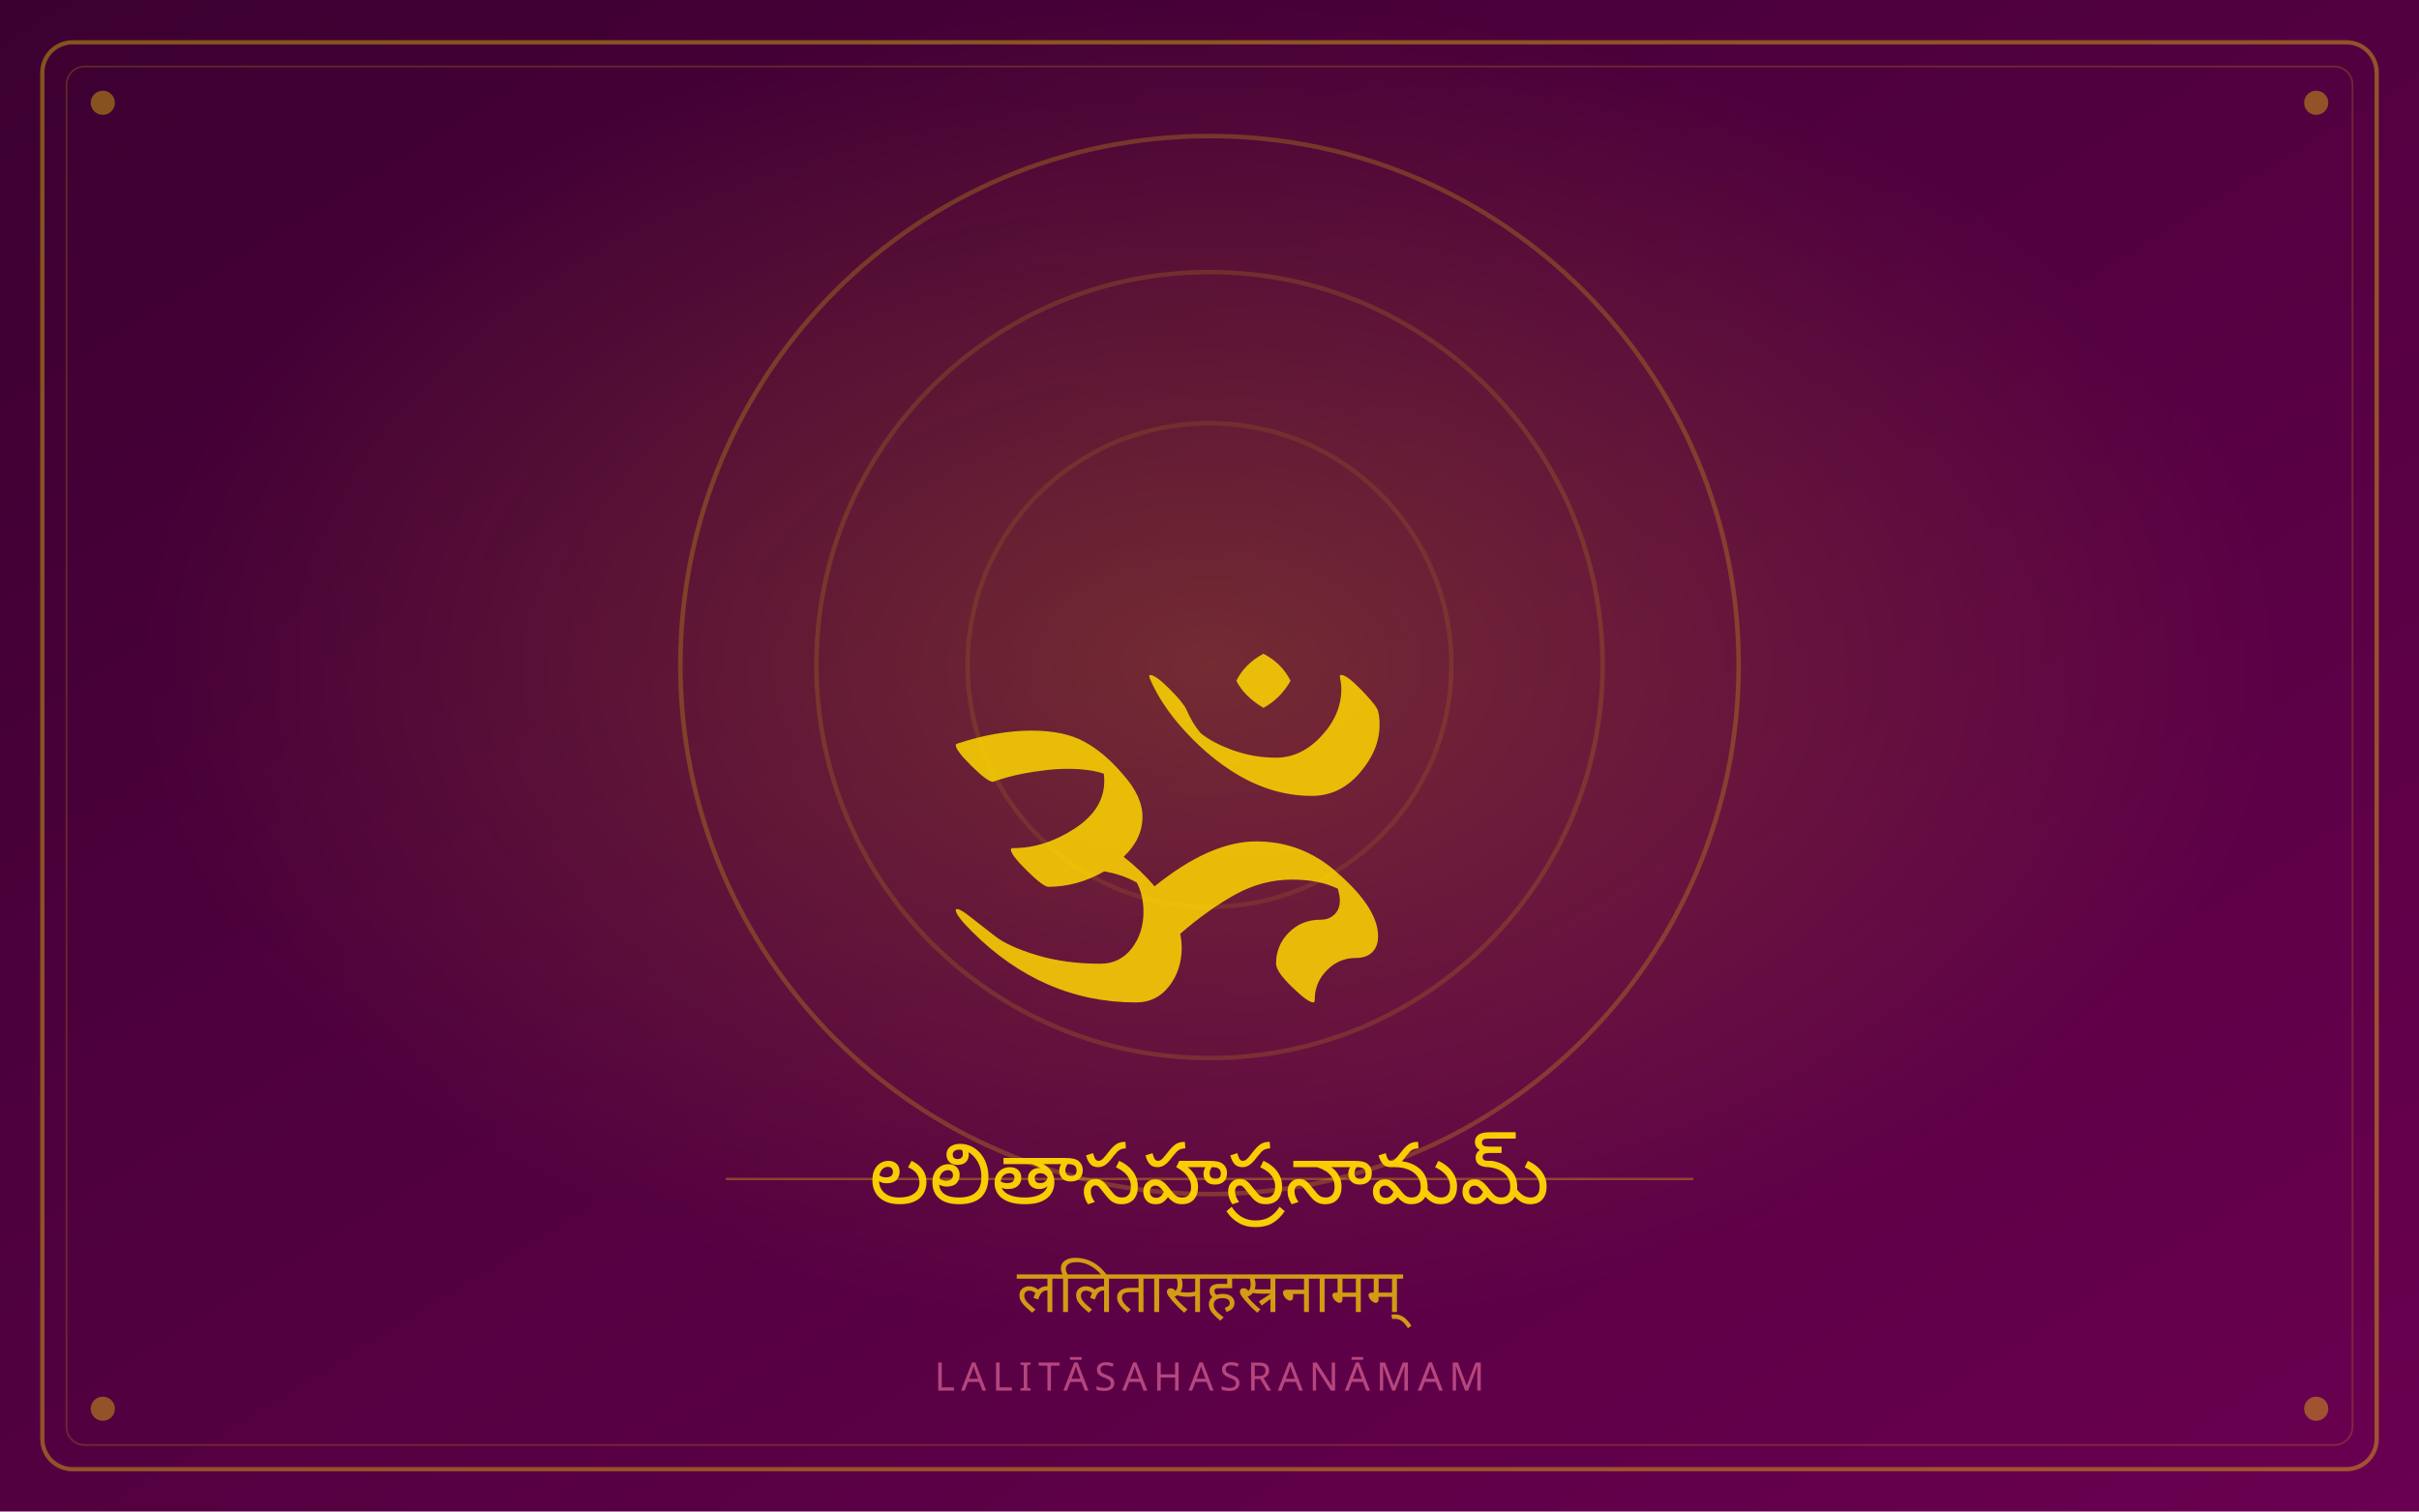
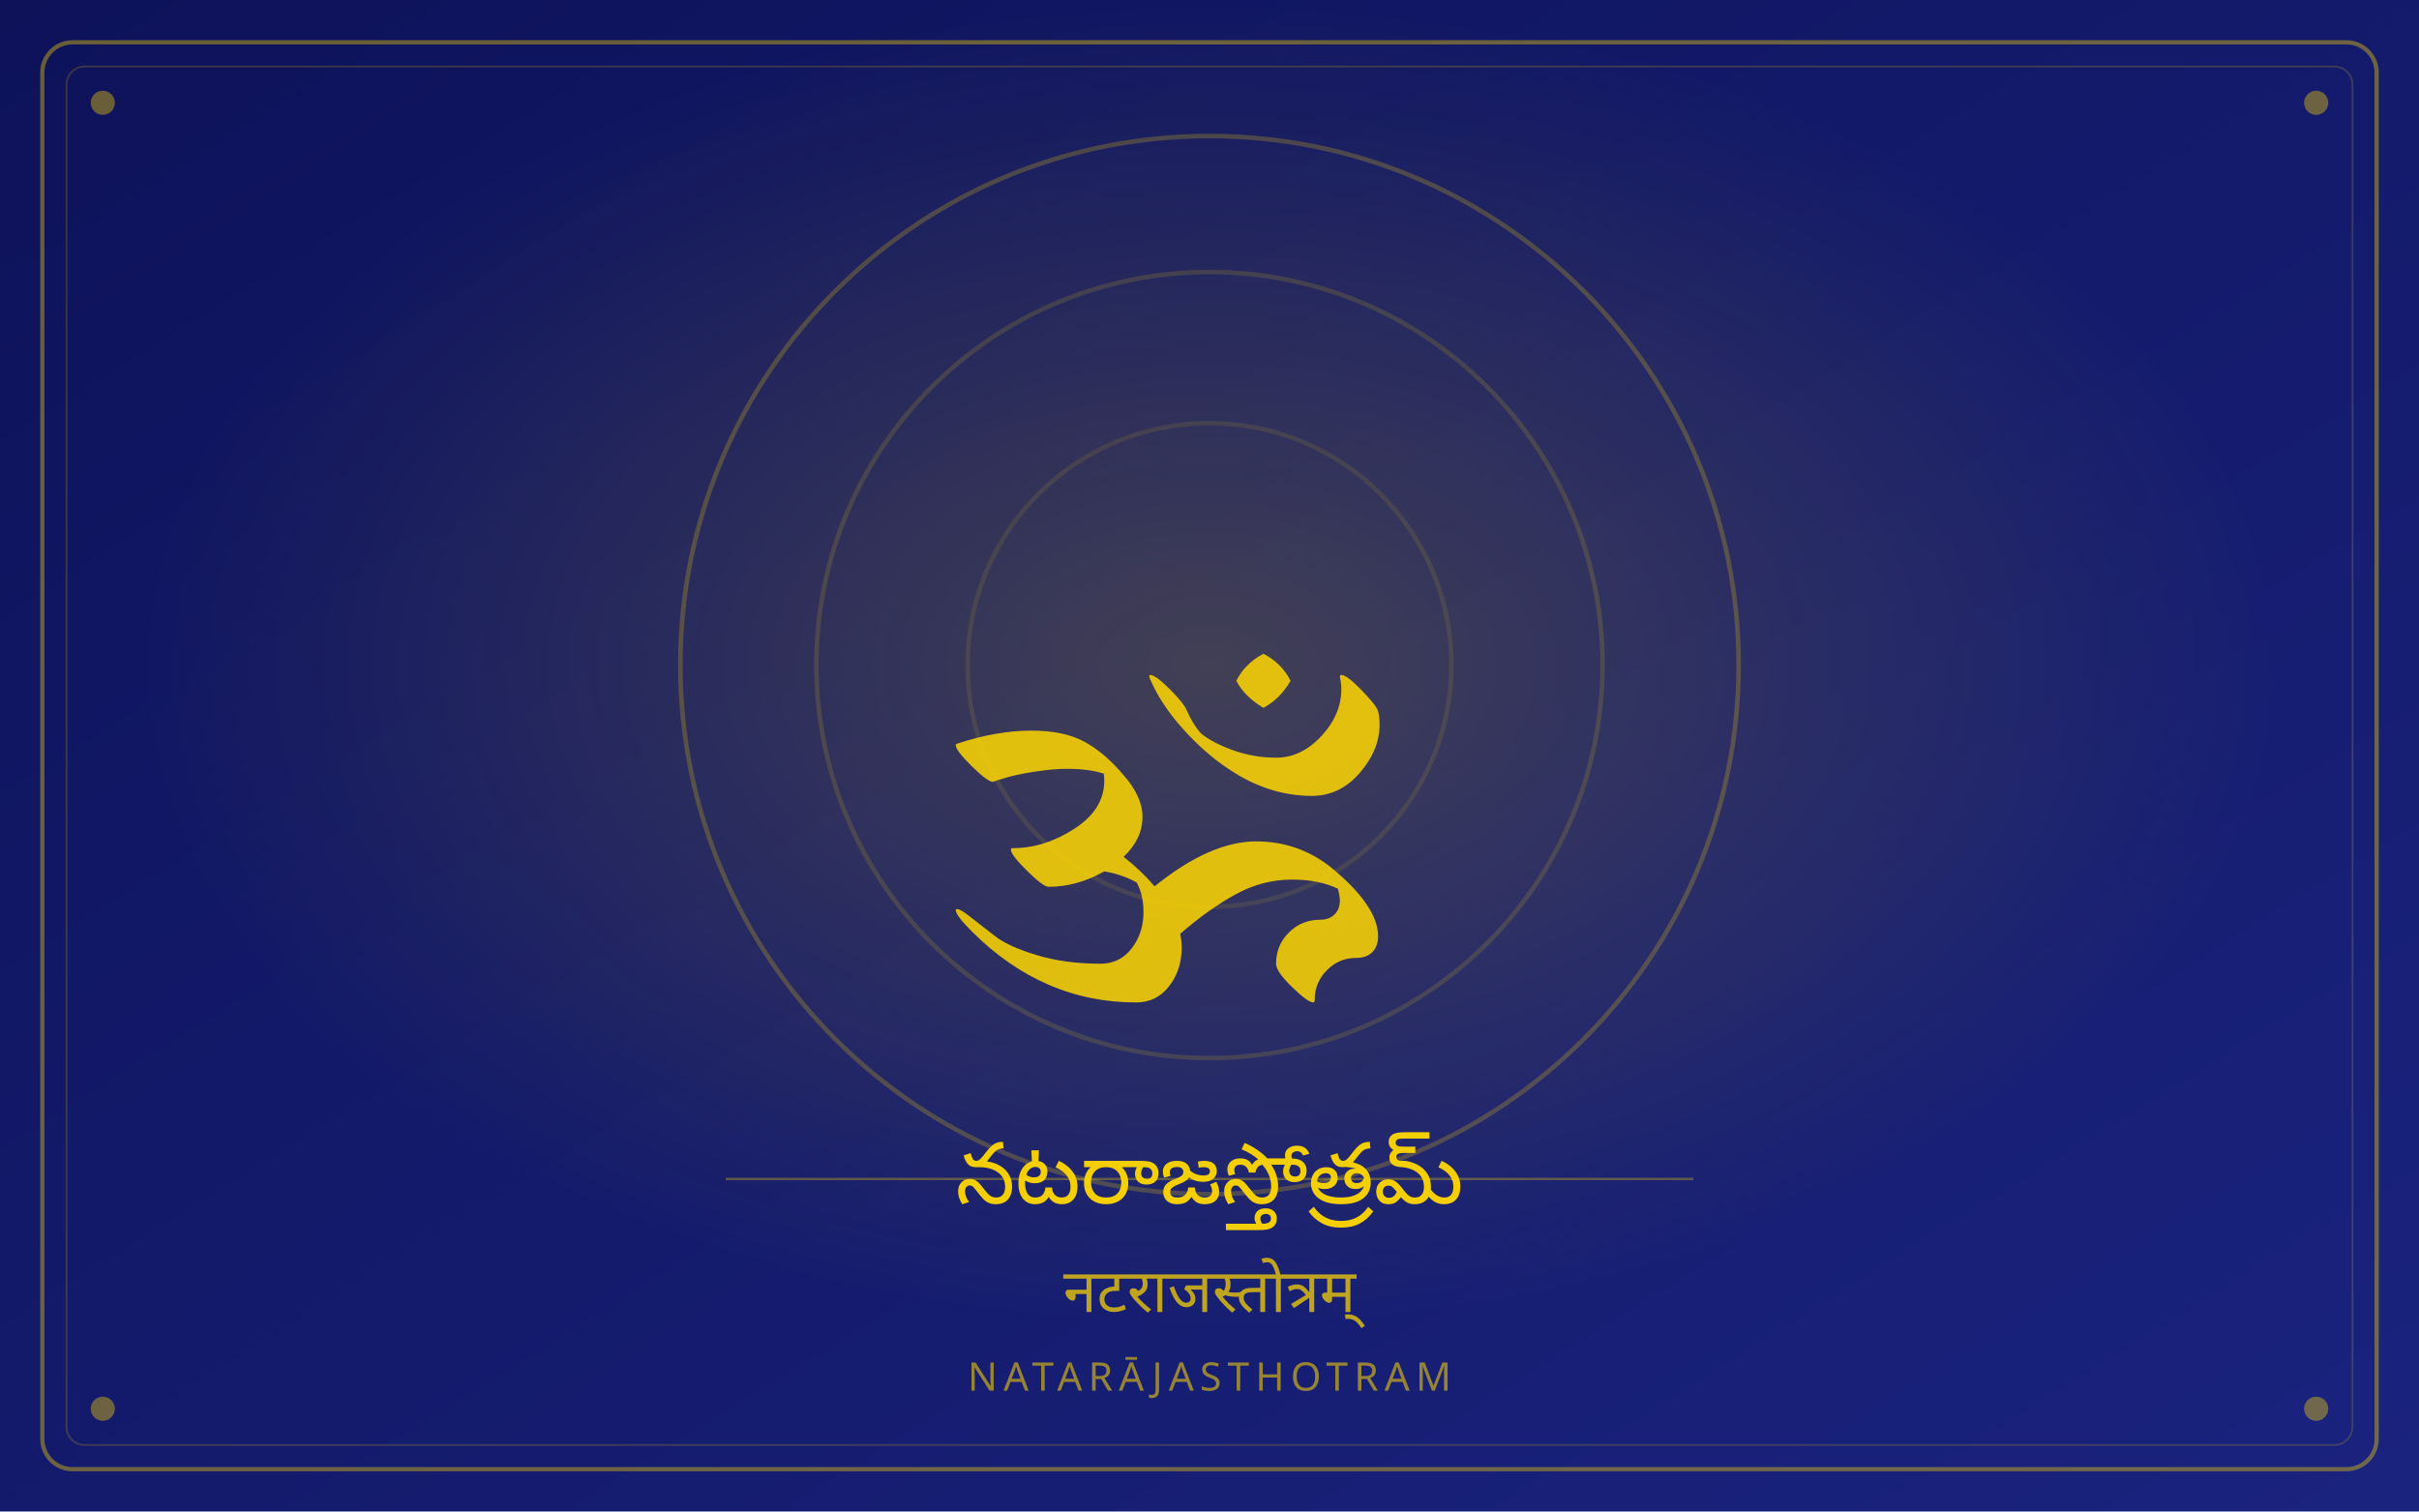
<svg xmlns="http://www.w3.org/2000/svg" viewBox="0 0 800 500" width="800" height="500">
  <defs>
    <linearGradient id="bg" x1="0%" y1="0%" x2="100%" y2="100%">
-       <stop offset="0%" stop-color="#3B0030" />
-       <stop offset="100%" stop-color="#6A0050" />
+       <stop offset="0%" stop-color="#0D1259" />
+       <stop offset="100%" stop-color="#1A237E" />
    </linearGradient>
    <radialGradient id="glow" cx="50%" cy="44%" r="44%">
      <stop offset="0%" stop-color="#FFD700" stop-opacity="0.20" />
      <stop offset="100%" stop-color="#FFD700" stop-opacity="0" />
    </radialGradient>
    <filter id="blur4">
      <feGaussianBlur stdDeviation="4" />
    </filter>
    <filter id="blur8">
      <feGaussianBlur stdDeviation="8" />
    </filter>
  </defs>
  <rect width="800" height="500" fill="url(#bg)" />
  <rect width="800" height="500" fill="url(#glow)" />
  <rect x="14" y="14" width="772" height="472" rx="10" fill="none" stroke="#FFD700" stroke-width="1.4" stroke-opacity="0.38" />
  <rect x="22" y="22" width="756" height="456" rx="6" fill="none" stroke="#FFD700" stroke-width="0.6" stroke-opacity="0.18" />
  <circle cx="34" cy="34" r="4" fill="#FFD700" fill-opacity="0.38" />
  <circle cx="766" cy="34" r="4" fill="#FFD700" fill-opacity="0.38" />
  <circle cx="34" cy="466" r="4" fill="#FFD700" fill-opacity="0.38" />
  <circle cx="766" cy="466" r="4" fill="#FFD700" fill-opacity="0.38" />
  <circle cx="400" cy="220" r="175" fill="none" stroke="#FFD700" stroke-width="1.5" stroke-opacity="0.22" />
  <circle cx="400" cy="220" r="130" fill="none" stroke="#FFD700" stroke-width="1.5" stroke-opacity="0.14" />
  <circle cx="400" cy="220" r="80" fill="none" stroke="#FFD700" stroke-width="1.5" stroke-opacity="0.1" />
  <text x="400" y="280" text-anchor="middle" dominant-baseline="middle" font-size="160" fill="#FFD700" fill-opacity="0.85" font-family="serif">ॐ</text>
  <line x1="240" y1="390" x2="560" y2="390" stroke="#FFD700" stroke-width="0.8" stroke-opacity="0.30" />
-   <text x="400" y="398" text-anchor="middle" font-size="28" fill="#FFD700" fill-opacity="0.95" font-family="'Noto Sans Telugu',serif">లలితాసహస్రనామమ్</text>
-   <text x="400" y="434" text-anchor="middle" font-size="20" fill="#FFD700" fill-opacity="0.72" font-family="'Noto Sans Devanagari',serif">ललितासहस्रनामम्</text>
-   <text x="400" y="460" text-anchor="middle" font-size="13" fill="#FF80AB" fill-opacity="0.55" font-family="sans-serif" letter-spacing="2">LALITĀSAHASRANĀMAM</text>
+   <text x="400" y="398" text-anchor="middle" font-size="28" fill="#FFD700" fill-opacity="0.95" font-family="'Noto Sans Telugu',serif">నటరాజస్తోత్రమ్</text>
+   <text x="400" y="434" text-anchor="middle" font-size="20" fill="#FFD700" fill-opacity="0.72" font-family="'Noto Sans Devanagari',serif">नटराजस्तोत्रम्</text>
+   <text x="400" y="460" text-anchor="middle" font-size="13" fill="#FFD700" fill-opacity="0.55" font-family="sans-serif" letter-spacing="2">NATARĀJASTHOTRAM</text>
</svg>
